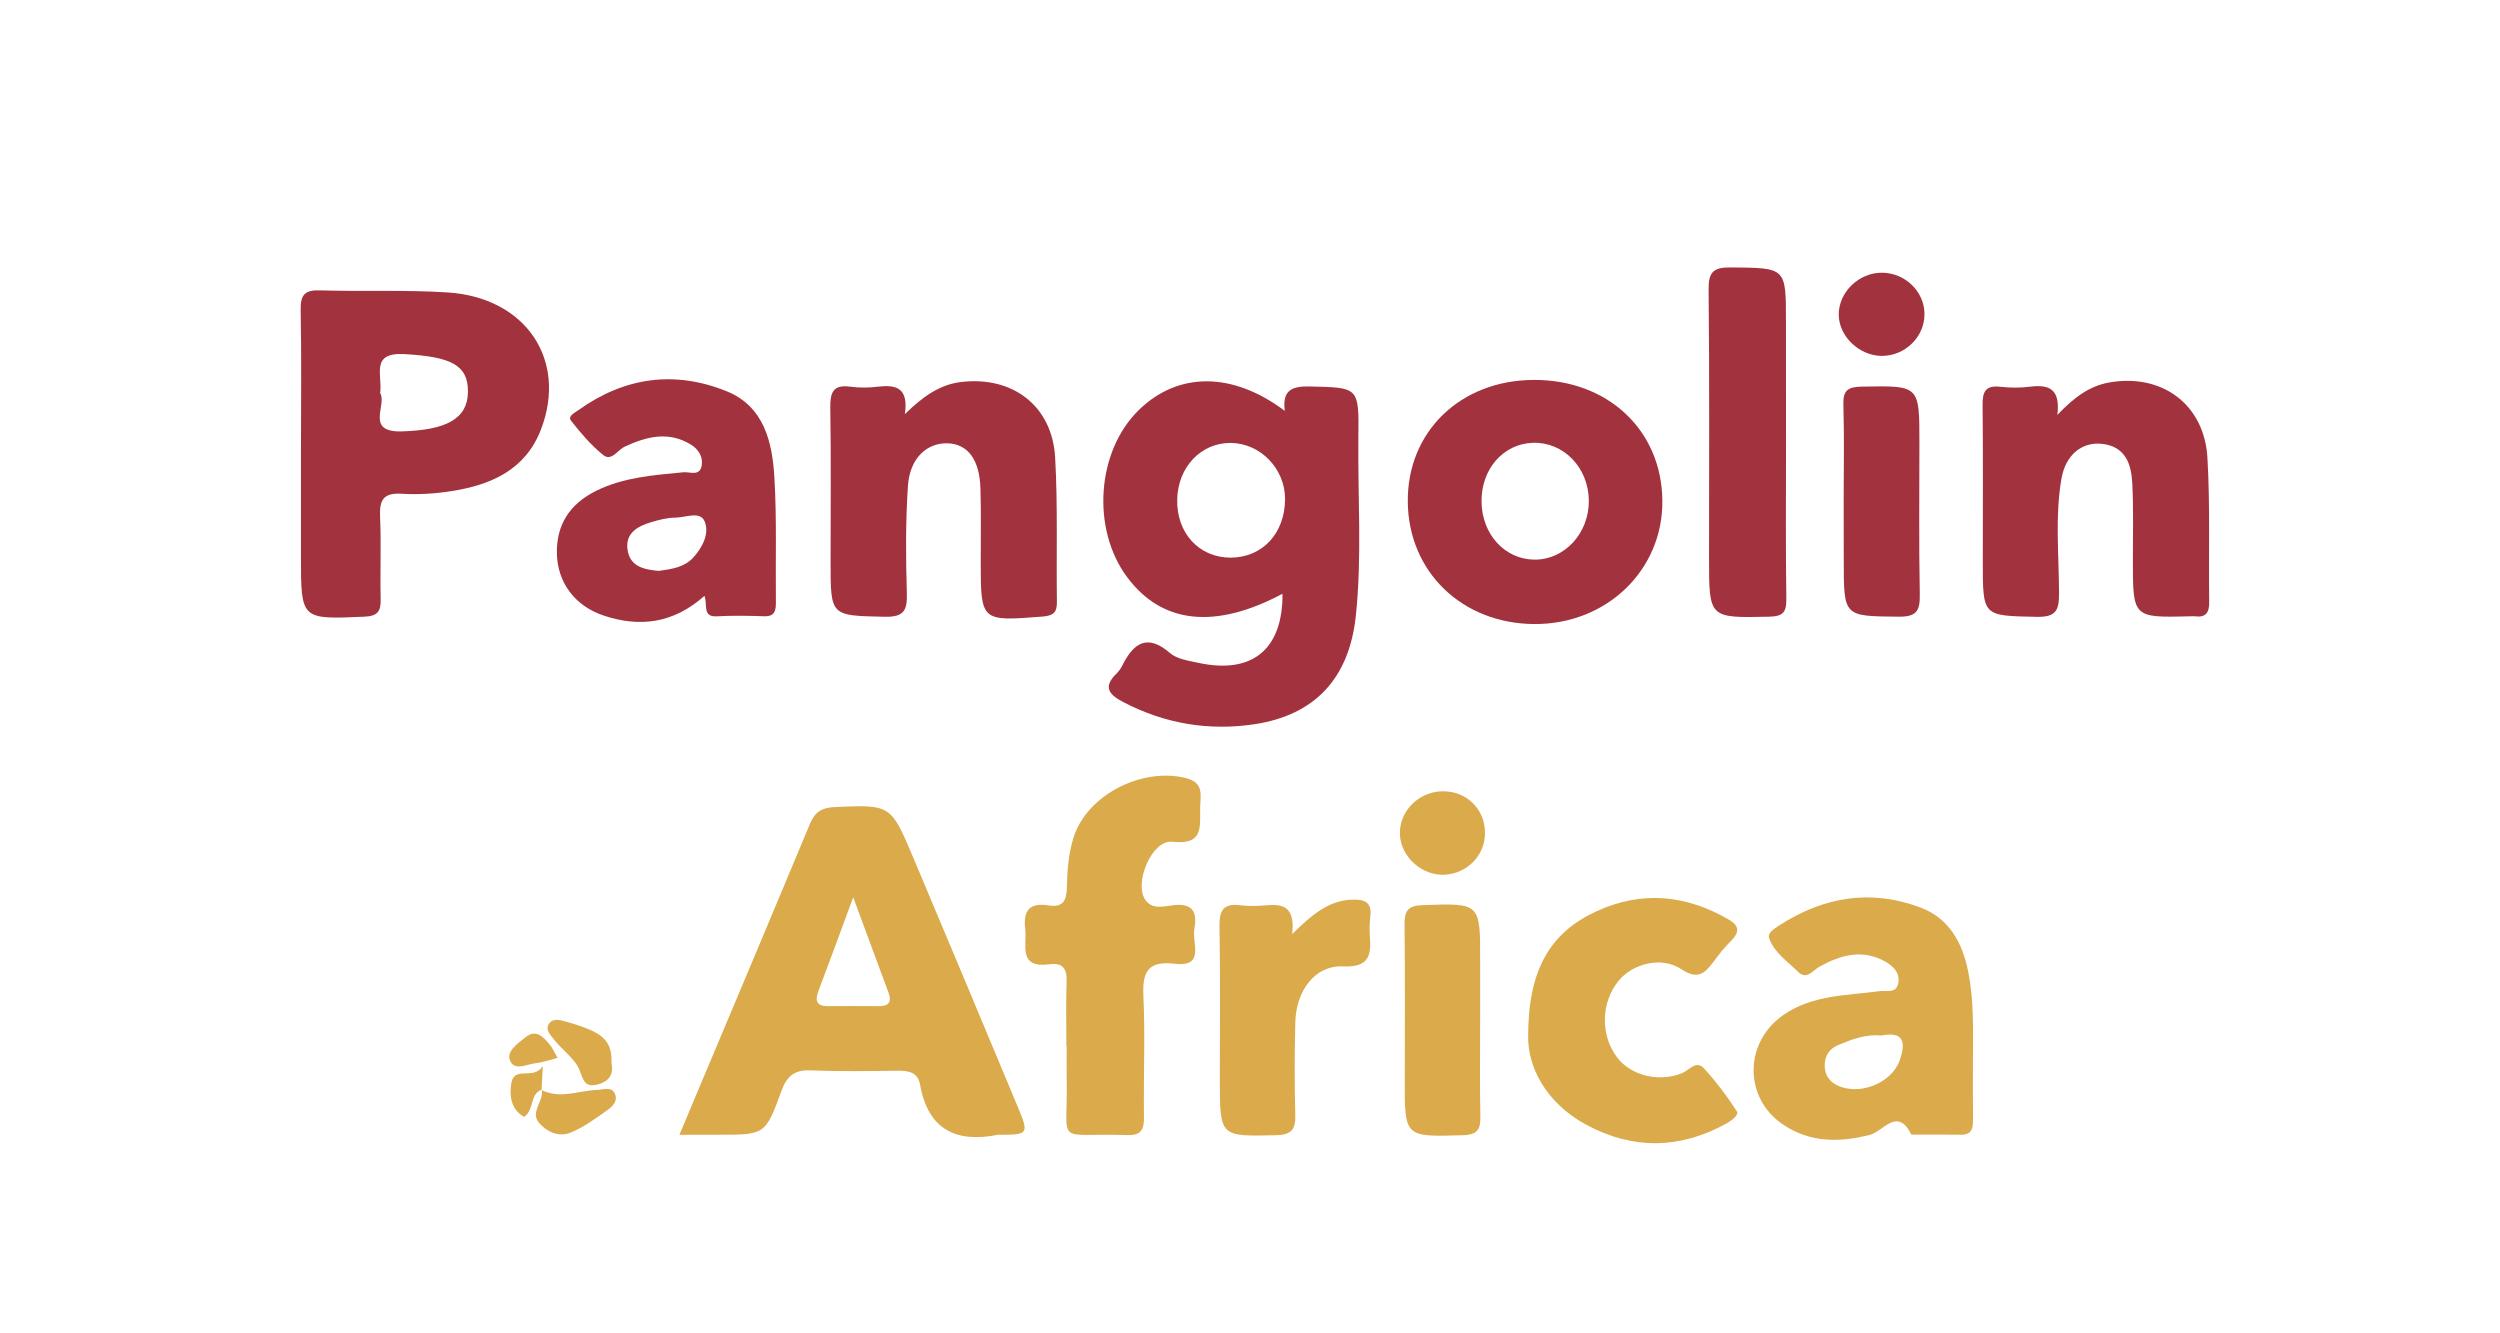
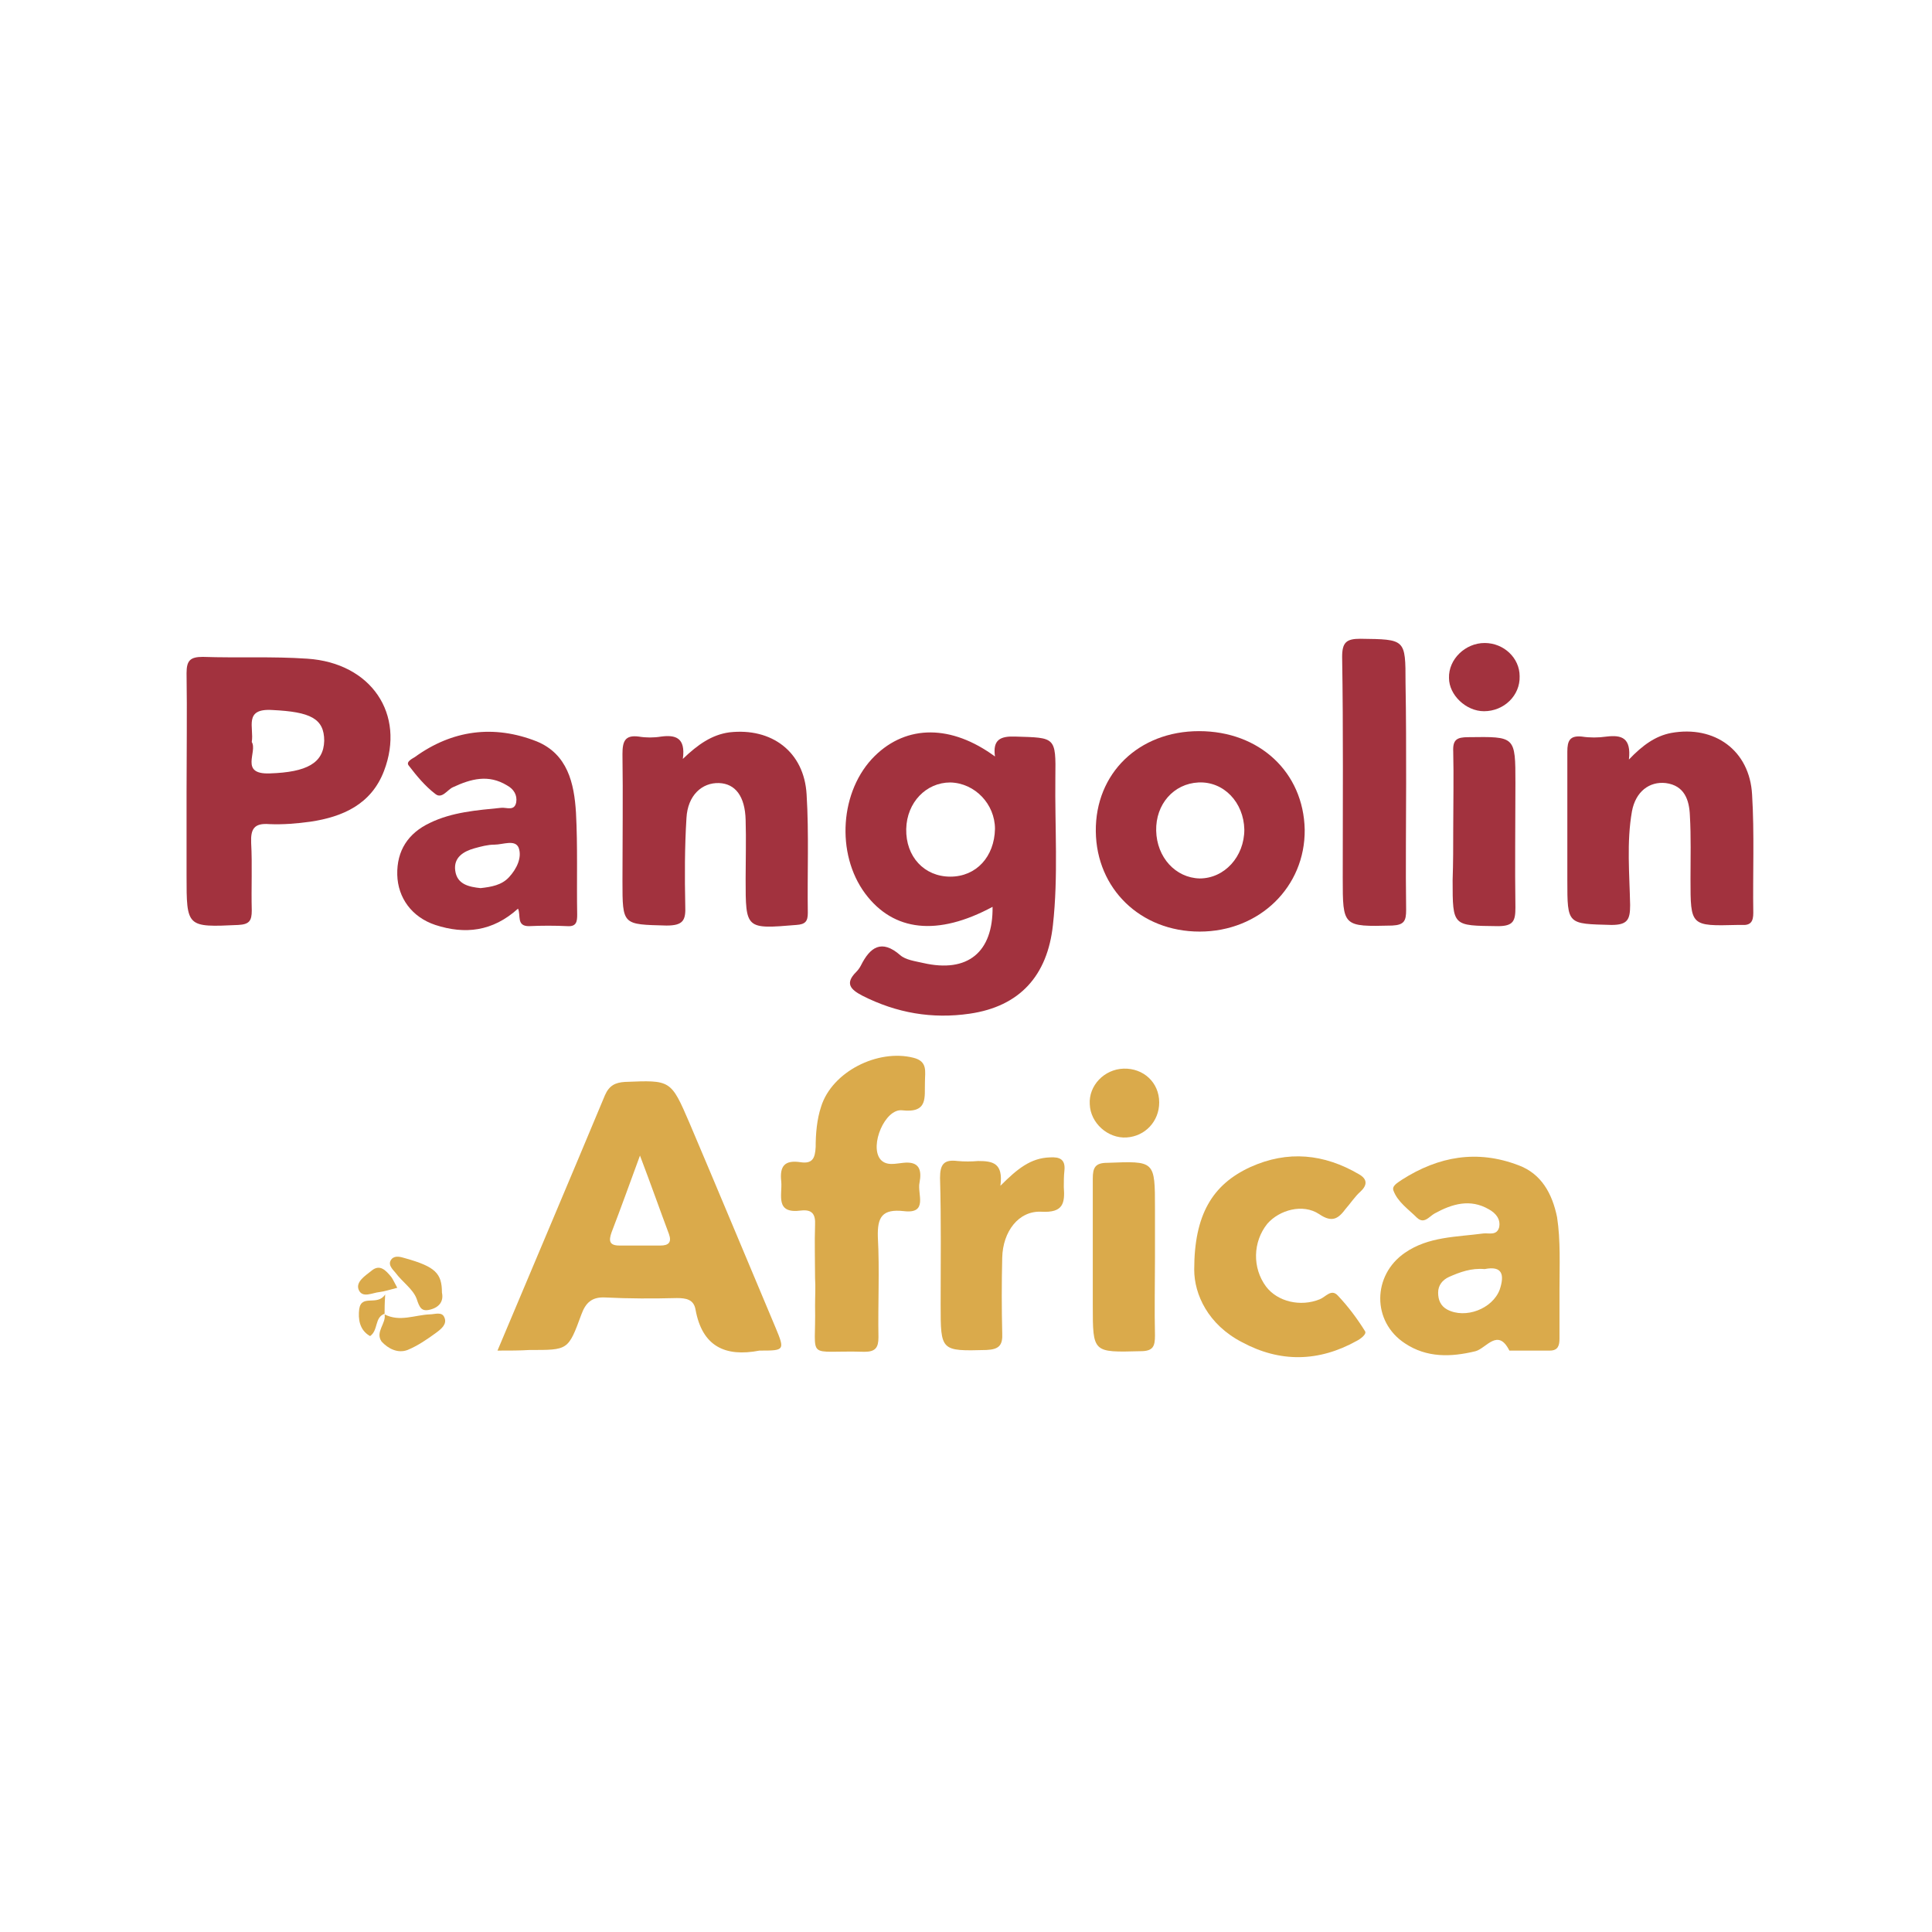
- <svg xmlns="http://www.w3.org/2000/svg" version="1.1" id="Layer_1" x="0px" y="0px" viewBox="0 0 340 181.18" style="enable-background:new 0 0 340 181.18;" xml:space="preserve">
+ <svg xmlns="http://www.w3.org/2000/svg" version="1.1" id="Layer_1" x="0px" y="0px" viewBox="0 0 320 320" style="enable-background:new 0 0 320 320;" xml:space="preserve">
  <style type="text/css">
	.st0{fill:#A2323E;}
	.st1{fill:#DAAA4B;}
</style>
  <g>
    <g>
-       <path class="st0" d="M174.42,80.75c-9.13,4.87-16.38,4.11-21.11-2.23c-4.91-6.57-4.18-17.15,1.57-22.76    c5.33-5.2,12.72-5.24,19.85,0.12c-0.36-2.81,0.94-3.38,3.41-3.32c6.61,0.16,6.69,0.03,6.6,6.83c-0.1,8.13,0.51,16.28-0.35,24.39    c-0.9,8.44-5.53,13.48-13.82,14.72c-6.16,0.92-12.14-0.07-17.75-2.99c-1.94-1.01-2.9-2.02-0.98-3.9c0.32-0.31,0.59-0.7,0.79-1.1    c1.53-3.03,3.36-4.4,6.51-1.68c0.94,0.81,2.49,1.02,3.8,1.31C170.3,91.75,174.47,88.32,174.42,80.75z M174.77,67.89    c0.02-4.12-3.34-7.61-7.38-7.65c-4.04-0.04-7.19,3.27-7.29,7.67c-0.11,4.6,2.99,7.95,7.31,7.93    C171.71,75.8,174.74,72.53,174.77,67.89z" />
-       <path class="st1" d="M92.4,154.33c6.11-14.54,11.98-28.43,17.78-42.35c0.67-1.62,1.67-2.14,3.34-2.22    c7.59-0.33,7.62-0.38,10.67,6.85c4.78,11.32,9.52,22.65,14.25,33.98c1.51,3.61,1.41,3.72-2.37,3.74c-0.11,0-0.23-0.02-0.34,0    c-5.72,1.14-9.51-0.71-10.6-6.81c-0.3-1.71-1.57-1.92-3.07-1.9c-3.95,0.05-7.91,0.11-11.86-0.05c-2.21-0.09-3.22,0.85-3.93,2.81    c-2.18,5.97-2.24,5.95-8.6,5.94C96.1,154.33,94.53,154.33,92.4,154.33z M116.04,122.02c-1.8,4.87-3.22,8.78-4.7,12.66    c-0.53,1.38-0.36,2.18,1.33,2.16c2.26-0.02,4.52-0.02,6.78,0c1.33,0.01,1.9-0.47,1.38-1.86    C119.34,130.99,117.87,126.98,116.04,122.02z" />
-       <path class="st0" d="M40.93,61.79c0-6.55,0.09-13.1-0.04-19.65c-0.04-2.11,0.61-2.72,2.68-2.65c5.76,0.18,11.54-0.09,17.28,0.28    c10.64,0.67,16.35,9.16,12.73,18.62c-2.12,5.52-6.8,7.56-12.17,8.4c-2.22,0.35-4.52,0.5-6.76,0.36c-2.49-0.16-3.07,0.84-2.96,3.12    c0.17,3.72-0.01,7.45,0.08,11.18c0.04,1.66-0.36,2.34-2.23,2.42c-8.61,0.37-8.61,0.44-8.61-8.18    C40.93,71.06,40.93,66.42,40.93,61.79z M51.7,53.44c0.98,1.6-2.11,5.38,2.96,5.23c6.07-0.19,8.94-1.72,8.98-5.37    c0.04-3.67-2.31-4.78-8.63-5.14C50.28,47.89,52.06,51.06,51.7,53.44z" />
-       <path class="st0" d="M208.62,51.67c10.02-0.03,17.33,6.8,17.46,16.33c0.14,9.48-7.54,16.92-17.4,16.87    c-9.84-0.05-17.14-7.1-17.22-16.63C191.37,58.7,198.63,51.69,208.62,51.67z M201.49,68.23c0.05,4.44,3.16,7.84,7.19,7.88    c4.1,0.04,7.45-3.6,7.4-8.05c-0.05-4.48-3.43-7.96-7.6-7.84C204.45,60.35,201.44,63.79,201.49,68.23z" />
-       <path class="st0" d="M123.06,56.32c2.49-2.42,4.75-4.02,7.66-4.37c7.01-0.83,12.38,3.25,12.78,10.27    c0.37,6.53,0.15,13.09,0.24,19.63c0.02,1.41-0.45,1.88-1.92,2c-8.45,0.66-8.44,0.71-8.44-7.61c0-3.27,0.06-6.55-0.04-9.82    c-0.12-3.92-1.72-6.03-4.44-6.13c-2.85-0.1-5.17,2.04-5.42,5.78c-0.32,4.83-0.3,9.7-0.15,14.54c0.07,2.38-0.33,3.33-3.05,3.27    c-7.31-0.17-7.32-0.02-7.32-7.43c0-7,0.07-14-0.04-20.99c-0.03-2.1,0.38-3.19,2.74-2.87c1.22,0.17,2.49,0.15,3.72,0    C121.8,52.31,123.6,52.66,123.06,56.32z" />
-       <path class="st0" d="M279.8,56.43c2.29-2.41,4.37-3.92,6.99-4.4c7.17-1.31,13,2.93,13.42,10.22c0.38,6.52,0.15,13.08,0.24,19.62    c0.02,1.42-0.43,2.14-1.93,1.95c-0.22-0.03-0.45-0.01-0.68,0c-7.77,0.19-7.76,0.19-7.77-7.59c0-3.5,0.1-7-0.08-10.49    c-0.13-2.58-0.88-4.98-4.05-5.37c-2.73-0.33-5,1.42-5.58,4.72c-0.89,5.14-0.35,10.35-0.33,15.53c0.01,2.37-0.36,3.33-3.08,3.27    c-7.29-0.16-7.29-0.01-7.29-7.45c0-7.11,0.05-14.22-0.03-21.32c-0.02-1.83,0.38-2.74,2.4-2.52c1.34,0.15,2.72,0.16,4.06-0.01    C278.56,52.29,280.25,52.78,279.8,56.43z" />
-       <path class="st0" d="M95.8,81.04c-4.2,3.75-8.81,4.32-13.72,2.67c-3.9-1.31-6.22-4.46-6.34-8.33c-0.12-4.04,1.78-6.87,5.36-8.64    c3.73-1.84,7.79-2.12,11.83-2.51c0.88-0.09,2.24,0.6,2.5-0.91c0.21-1.2-0.44-2.22-1.46-2.85c-3.05-1.87-6.03-1.11-9.02,0.28    c-0.95,0.45-1.8,2.03-2.9,1.14c-1.65-1.32-3.06-2.98-4.38-4.66c-0.5-0.64,0.49-1.09,0.99-1.45c6.25-4.48,13.08-5.44,20.16-2.57    c5.1,2.06,6.22,6.93,6.5,11.75c0.33,5.62,0.14,11.28,0.2,16.91c0.01,1.14-0.12,1.99-1.59,1.94c-2.14-0.07-4.29-0.11-6.43,0.01    C95.47,83.95,96.27,82.2,95.8,81.04z M89.59,77.64c1.76-0.24,3.47-0.48,4.69-1.81c1.27-1.39,2.23-3.28,1.55-4.92    c-0.6-1.45-2.6-0.52-3.97-0.51c-1.11,0-2.24,0.3-3.31,0.62c-1.83,0.54-3.51,1.48-3.21,3.7C85.65,77.1,87.66,77.47,89.59,77.64z" />
-       <path class="st1" d="M268.32,144.2c0,2.71-0.02,5.42,0.01,8.13c0.01,1.15-0.2,2.01-1.63,1.99c-2.15-0.03-4.29-0.01-6.44-0.01    c-0.11,0-0.3,0.02-0.33-0.04c-1.9-3.78-3.8-0.39-5.62,0.07c-4.1,1.04-8.06,1.08-11.71-1.33c-5.52-3.64-5.45-11.3,0.02-15.03    c3.94-2.68,8.54-2.58,12.98-3.18c0.94-0.13,2.24,0.36,2.55-1.02c0.31-1.41-0.6-2.35-1.74-3c-3.14-1.76-6.1-0.9-8.98,0.7    c-0.93,0.52-1.72,1.84-2.9,0.68c-1.42-1.41-3.22-2.58-3.92-4.54c-0.27-0.75,0.68-1.31,1.35-1.75c6.05-3.93,12.53-5,19.31-2.41    c3.78,1.44,5.6,4.71,6.38,8.58C268.49,136.08,268.32,140.14,268.32,144.2z M255.89,140.83c-2.19-0.21-4.08,0.54-5.94,1.31    c-1.13,0.47-1.75,1.43-1.79,2.62c-0.04,1.17,0.43,2.16,1.54,2.76c2.99,1.61,7.53-0.14,8.65-3.29    C259.22,141.75,258.93,140.23,255.89,140.83z" />
-       <path class="st1" d="M145.03,142.31c0-2.94-0.08-5.88,0.03-8.81c0.07-1.76-0.53-2.6-2.31-2.36c-4.35,0.58-3.05-2.57-3.32-4.82    c-0.3-2.55,0.63-3.58,3.18-3.18c1.97,0.31,2.45-0.66,2.49-2.53c0.04-2.23,0.23-4.55,0.89-6.67c1.81-5.84,9.35-9.64,15.33-8.11    c2.45,0.62,1.94,2.34,1.9,3.99c-0.05,2.53,0.55,5.16-3.8,4.66c-2.8-0.32-5.35,5.84-3.55,8.05c0.99,1.22,2.58,0.69,3.84,0.56    c2.72-0.27,3.1,1.24,2.72,3.27c-0.35,1.83,1.51,5.19-2.64,4.71c-3.56-0.42-4.45,0.97-4.29,4.33c0.26,5.52,0,11.07,0.08,16.6    c0.02,1.73-0.49,2.43-2.3,2.37c-10.02-0.34-8.03,1.74-8.21-7.65c-0.03-1.47,0-2.94,0-4.41    C145.05,142.31,145.04,142.31,145.03,142.31z" />
-       <path class="st1" d="M207.83,140.93c0-9.1,3.02-14.12,9.3-17c6.19-2.84,12.22-2.24,18.04,1.17c1.45,0.85,1.38,1.77,0.21,2.9    c-0.89,0.85-1.63,1.86-2.38,2.85c-1.19,1.58-2.16,2.42-4.35,0.95c-2.69-1.79-6.65-0.74-8.55,1.62c-2.38,2.96-2.46,7.33-0.19,10.37    c1.86,2.49,5.72,3.45,8.87,2.15c0.97-0.4,1.89-1.81,2.96-0.64c1.66,1.81,3.16,3.79,4.48,5.86c0.31,0.48-0.77,1.28-1.45,1.65    c-6.31,3.48-12.71,3.57-19.03,0.16C210.12,149.94,207.76,144.96,207.83,140.93z" />
-       <path class="st0" d="M242.9,60.29c0,7-0.06,14.01,0.04,21.01c0.03,1.81-0.27,2.53-2.33,2.57c-8.18,0.17-8.18,0.25-8.18-7.91    c0-12.2,0.07-24.4-0.06-36.6c-0.02-2.41,0.68-3.01,3.03-2.99c7.49,0.07,7.49-0.03,7.49,7.31C242.9,49.22,242.9,54.75,242.9,60.29z    " />
-       <path class="st1" d="M175.74,127.03c2.79-2.75,5.03-4.58,8.2-4.68c1.64-0.05,2.64,0.35,2.43,2.24c-0.1,0.89-0.14,1.81-0.07,2.7    c0.23,2.7-0.15,4.3-3.68,4.14c-3.76-0.17-6.36,3.27-6.46,7.65c-0.1,4.17-0.12,8.35,0,12.52c0.06,1.99-0.49,2.74-2.62,2.79    c-7.63,0.17-7.64,0.25-7.64-7.48c-0.01-6.99,0.08-13.99-0.05-20.98c-0.04-2.22,0.63-3.1,2.86-2.81c1.11,0.14,2.26,0.11,3.38,0.01    C174.35,122.91,176.17,123.17,175.74,127.03z" />
-       <path class="st0" d="M250.74,67.86c0-4.28,0.09-8.56-0.04-12.84c-0.06-1.98,0.65-2.4,2.51-2.44c7.83-0.14,7.83-0.21,7.83,7.56    c0,6.87-0.08,13.74,0.05,20.61c0.04,2.19-0.31,3.15-2.86,3.12c-7.48-0.08-7.48,0.05-7.48-7.58    C250.74,73.49,250.74,70.67,250.74,67.86z" />
-       <path class="st1" d="M201.3,138.87c0,4.29-0.06,8.59,0.03,12.88c0.04,1.77-0.3,2.58-2.38,2.64c-7.94,0.23-7.93,0.32-7.9-7.64    c0.02-7,0.04-14.01-0.03-21.01c-0.02-1.8,0.4-2.57,2.42-2.64c7.88-0.28,7.88-0.36,7.86,7.64    C201.3,133.45,201.3,136.16,201.3,138.87z" />
-       <path class="st0" d="M261.73,42.63c0.06,3.16-2.65,5.82-5.87,5.77c-3.02-0.04-5.75-2.66-5.79-5.55c-0.05-3.09,2.74-5.8,5.91-5.76    C259.09,37.12,261.68,39.62,261.73,42.63z" />
-       <path class="st1" d="M196.06,107.62c3.29-0.11,5.86,2.32,5.9,5.59c0.04,3.05-2.33,5.55-5.45,5.75c-3.08,0.19-6-2.41-6.12-5.46    C190.26,110.4,192.85,107.72,196.06,107.62z" />
-       <path class="st1" d="M73.65,148.24c2.52,1.28,5.03,0.08,7.54-0.01c0.84-0.03,1.98-0.5,2.43,0.5c0.51,1.14-0.52,1.91-1.31,2.46    c-1.52,1.07-3.07,2.19-4.77,2.87c-1.58,0.62-3.24-0.16-4.26-1.39c-1.2-1.44,0.71-2.93,0.41-4.48L73.65,148.24z" />
-       <path class="st1" d="M83.17,144.72c0.32,1.44-0.43,2.41-1.94,2.78s-1.84-0.33-2.35-1.81c-0.57-1.64-2.37-2.82-3.51-4.29    c-0.49-0.63-1.39-1.45-0.58-2.33c0.56-0.61,1.49-0.33,2.24-0.11C82.1,140.4,83.25,141.46,83.17,144.72z" />
-       <path class="st1" d="M75.83,143.87c-1.22,0.31-2.06,0.63-2.94,0.72c-1.22,0.13-2.94,1.12-3.53-0.37    c-0.51-1.29,1.09-2.32,2.09-3.14c1.45-1.19,2.45-0.06,3.32,1C75.12,142.5,75.34,143.01,75.83,143.87z" />
-       <path class="st1" d="M73.69,148.19c-1.69,0.59-0.97,2.68-2.4,3.71c-1.82-1.01-2.01-2.88-1.76-4.54c0.37-2.49,2.99-0.38,4.29-2.36    c-0.08,1.56-0.13,2.4-0.17,3.24C73.65,148.24,73.69,148.19,73.69,148.19z" />
+       <path class="st0" d="M164.4,150.2c-9.1,4.9-16.4,4.1-21.1-2.2c-4.9-6.6-4.2-17.1,1.6-22.8c5.3-5.2,12.7-5.2,19.9,0.1    c-0.4-2.8,0.9-3.4,3.4-3.3c6.6,0.2,6.7,0,6.6,6.8c-0.1,8.1,0.5,16.3-0.4,24.4c-0.9,8.4-5.5,13.5-13.8,14.7    c-6.2,0.9-12.1-0.1-17.8-3c-1.9-1-2.9-2-1-3.9c0.3-0.3,0.6-0.7,0.8-1.1c1.5-3,3.4-4.4,6.5-1.7c0.9,0.8,2.5,1,3.8,1.3    C160.3,161.2,164.5,157.7,164.4,150.2z M164.8,137.3c0-4.1-3.3-7.6-7.4-7.7c-4,0-7.2,3.3-7.3,7.7c-0.1,4.6,3,7.9,7.3,7.9    C161.7,145.2,164.7,141.9,164.8,137.3z" />
+       <path class="st1" d="M82.4,223.7c6.1-14.5,12-28.4,17.8-42.3c0.7-1.6,1.7-2.1,3.3-2.2c7.6-0.3,7.6-0.4,10.7,6.8    c4.8,11.3,9.5,22.6,14.3,34c1.5,3.6,1.4,3.7-2.4,3.7c-0.1,0-0.2,0-0.3,0c-5.7,1.1-9.5-0.7-10.6-6.8c-0.3-1.7-1.6-1.9-3.1-1.9    c-3.9,0.1-7.9,0.1-11.9-0.1c-2.2-0.1-3.2,0.9-3.9,2.8c-2.2,6-2.2,5.9-8.6,5.9C86.1,223.7,84.5,223.7,82.4,223.7z M106,191.4    c-1.8,4.9-3.2,8.8-4.7,12.7c-0.5,1.4-0.4,2.2,1.3,2.2c2.3,0,4.5,0,6.8,0c1.3,0,1.9-0.5,1.4-1.9C109.3,200.4,107.9,196.4,106,191.4    z" />
+       <path class="st0" d="M30.9,131.2c0-6.6,0.1-13.1,0-19.7c0-2.1,0.6-2.7,2.7-2.7c5.8,0.2,11.5-0.1,17.3,0.3    c10.6,0.7,16.3,9.2,12.7,18.6c-2.1,5.5-6.8,7.6-12.2,8.4c-2.2,0.3-4.5,0.5-6.8,0.4c-2.5-0.2-3.1,0.8-3,3.1c0.2,3.7,0,7.4,0.1,11.2    c0,1.7-0.4,2.3-2.2,2.4c-8.6,0.4-8.6,0.4-8.6-8.2C30.9,140.5,30.9,135.8,30.9,131.2z M41.7,122.9c1,1.6-2.1,5.4,3,5.2    c6.1-0.2,8.9-1.7,9-5.4c0-3.7-2.3-4.8-8.6-5.1C40.3,117.3,42.1,120.5,41.7,122.9z" />
+       <path class="st0" d="M198.6,121.1c10,0,17.3,6.8,17.5,16.3c0.1,9.5-7.5,16.9-17.4,16.9c-9.8,0-17.1-7.1-17.2-16.6    C181.4,128.1,188.6,121.1,198.6,121.1z M191.5,137.6c0.1,4.4,3.2,7.8,7.2,7.9c4.1,0,7.4-3.6,7.4-8.1c-0.1-4.5-3.4-8-7.6-7.8    C194.4,129.8,191.4,133.2,191.5,137.6z" />
+       <path class="st0" d="M113.1,125.7c2.5-2.4,4.8-4,7.7-4.4c7-0.8,12.4,3.2,12.8,10.3c0.4,6.5,0.1,13.1,0.2,19.6c0,1.4-0.4,1.9-1.9,2    c-8.4,0.7-8.4,0.7-8.4-7.6c0-3.3,0.1-6.5,0-9.8c-0.1-3.9-1.7-6-4.4-6.1c-2.8-0.1-5.2,2-5.4,5.8c-0.3,4.8-0.3,9.7-0.2,14.5    c0.1,2.4-0.3,3.3-3.1,3.3c-7.3-0.2-7.3,0-7.3-7.4c0-7,0.1-14,0-21c0-2.1,0.4-3.2,2.7-2.9c1.2,0.2,2.5,0.2,3.7,0    C111.8,121.7,113.6,122.1,113.1,125.7z" />
+       <path class="st0" d="M269.8,125.8c2.3-2.4,4.4-3.9,7-4.4c7.2-1.3,13,2.9,13.4,10.2c0.4,6.5,0.1,13.1,0.2,19.6c0,1.4-0.4,2.1-1.9,2    c-0.2,0-0.5,0-0.7,0c-7.8,0.2-7.8,0.2-7.8-7.6c0-3.5,0.1-7-0.1-10.5c-0.1-2.6-0.9-5-4-5.4c-2.7-0.3-5,1.4-5.6,4.7    c-0.9,5.1-0.4,10.4-0.3,15.5c0,2.4-0.4,3.3-3.1,3.3c-7.3-0.2-7.3,0-7.3-7.4c0-7.1,0-14.2,0-21.3c0-1.8,0.4-2.7,2.4-2.5    c1.3,0.2,2.7,0.2,4.1,0C268.6,121.7,270.2,122.2,269.8,125.8z" />
+       <path class="st0" d="M85.8,150.5c-4.2,3.8-8.8,4.3-13.7,2.7c-3.9-1.3-6.2-4.5-6.3-8.3c-0.1-4,1.8-6.9,5.4-8.6    c3.7-1.8,7.8-2.1,11.8-2.5c0.9-0.1,2.2,0.6,2.5-0.9c0.2-1.2-0.4-2.2-1.5-2.8c-3.1-1.9-6-1.1-9,0.3c-0.9,0.4-1.8,2-2.9,1.1    c-1.7-1.3-3.1-3-4.4-4.7c-0.5-0.6,0.5-1.1,1-1.4c6.2-4.5,13.1-5.4,20.2-2.6c5.1,2.1,6.2,6.9,6.5,11.8c0.3,5.6,0.1,11.3,0.2,16.9    c0,1.1-0.1,2-1.6,1.9c-2.1-0.1-4.3-0.1-6.4,0C85.5,153.4,86.3,151.6,85.8,150.5z M79.6,147.1c1.8-0.2,3.5-0.5,4.7-1.8    c1.3-1.4,2.2-3.3,1.6-4.9c-0.6-1.4-2.6-0.5-4-0.5c-1.1,0-2.2,0.3-3.3,0.6c-1.8,0.5-3.5,1.5-3.2,3.7    C75.7,146.5,77.7,146.9,79.6,147.1z" />
+       <path class="st1" d="M258.3,213.6c0,2.7,0,5.4,0,8.1c0,1.1-0.2,2-1.6,2c-2.1,0-4.3,0-6.4,0c-0.1,0-0.3,0-0.3,0    c-1.9-3.8-3.8-0.4-5.6,0.1c-4.1,1-8.1,1.1-11.7-1.3c-5.5-3.6-5.4-11.3,0-15c3.9-2.7,8.5-2.6,13-3.2c0.9-0.1,2.2,0.4,2.6-1    c0.3-1.4-0.6-2.4-1.7-3c-3.1-1.8-6.1-0.9-9,0.7c-0.9,0.5-1.7,1.8-2.9,0.7c-1.4-1.4-3.2-2.6-3.9-4.5c-0.3-0.8,0.7-1.3,1.4-1.8    c6.1-3.9,12.5-5,19.3-2.4c3.8,1.4,5.6,4.7,6.4,8.6C258.5,205.5,258.3,209.6,258.3,213.6z M245.9,210.2c-2.2-0.2-4.1,0.5-5.9,1.3    c-1.1,0.5-1.8,1.4-1.8,2.6c0,1.2,0.4,2.2,1.5,2.8c3,1.6,7.5-0.1,8.7-3.3C249.2,211.2,248.9,209.6,245.9,210.2z" />
+       <path class="st1" d="M135,211.7c0-2.9-0.1-5.9,0-8.8c0.1-1.8-0.5-2.6-2.3-2.4c-4.4,0.6-3.1-2.6-3.3-4.8c-0.3-2.6,0.6-3.6,3.2-3.2    c2,0.3,2.4-0.7,2.5-2.5c0-2.2,0.2-4.6,0.9-6.7c1.8-5.8,9.4-9.6,15.3-8.1c2.4,0.6,1.9,2.3,1.9,4c-0.1,2.5,0.6,5.2-3.8,4.7    c-2.8-0.3-5.4,5.8-3.6,8.1c1,1.2,2.6,0.7,3.8,0.6c2.7-0.3,3.1,1.2,2.7,3.3c-0.4,1.8,1.5,5.2-2.6,4.7c-3.6-0.4-4.4,1-4.3,4.3    c0.3,5.5,0,11.1,0.1,16.6c0,1.7-0.5,2.4-2.3,2.4c-10-0.3-8,1.7-8.2-7.6C135,214.7,135.1,213.2,135,211.7    C135.1,211.7,135,211.7,135,211.7z" />
+       <path class="st1" d="M197.8,210.3c0-9.1,3-14.1,9.3-17c6.2-2.8,12.2-2.2,18,1.2c1.4,0.8,1.4,1.8,0.2,2.9c-0.9,0.8-1.6,1.9-2.4,2.8    c-1.2,1.6-2.2,2.4-4.4,0.9c-2.7-1.8-6.6-0.7-8.6,1.6c-2.4,3-2.5,7.3-0.2,10.4c1.9,2.5,5.7,3.4,8.9,2.1c1-0.4,1.9-1.8,3-0.6    c1.7,1.8,3.2,3.8,4.5,5.9c0.3,0.5-0.8,1.3-1.4,1.6c-6.3,3.5-12.7,3.6-19,0.2C200.1,219.4,197.8,214.4,197.8,210.3z" />
+       <path class="st0" d="M232.9,129.7c0,7-0.1,14,0,21c0,1.8-0.3,2.5-2.3,2.6c-8.2,0.2-8.2,0.2-8.2-7.9c0-12.2,0.1-24.4-0.1-36.6    c0-2.4,0.7-3,3-3c7.5,0.1,7.5,0,7.5,7.3C232.9,118.6,232.9,124.2,232.9,129.7z" />
+       <path class="st1" d="M165.7,196.4c2.8-2.8,5-4.6,8.2-4.7c1.6-0.1,2.6,0.3,2.4,2.2c-0.1,0.9-0.1,1.8-0.1,2.7    c0.2,2.7-0.1,4.3-3.7,4.1c-3.8-0.2-6.4,3.3-6.5,7.6c-0.1,4.2-0.1,8.4,0,12.5c0.1,2-0.5,2.7-2.6,2.8c-7.6,0.2-7.6,0.2-7.6-7.5    c0-7,0.1-14-0.1-21c0-2.2,0.6-3.1,2.9-2.8c1.1,0.1,2.3,0.1,3.4,0C164.4,192.3,166.2,192.6,165.7,196.4z" />
+       <path class="st0" d="M240.7,137.3c0-4.3,0.1-8.6,0-12.8c-0.1-2,0.6-2.4,2.5-2.4c7.8-0.1,7.8-0.2,7.8,7.6c0,6.9-0.1,13.7,0,20.6    c0,2.2-0.3,3.1-2.9,3.1c-7.5-0.1-7.5,0.1-7.5-7.6C240.7,142.9,240.7,140.1,240.7,137.3z" />
+       <path class="st1" d="M191.3,208.3c0,4.3-0.1,8.6,0,12.9c0,1.8-0.3,2.6-2.4,2.6c-7.9,0.2-7.9,0.3-7.9-7.6c0-7,0-14,0-21    c0-1.8,0.4-2.6,2.4-2.6c7.9-0.3,7.9-0.4,7.9,7.6C191.3,202.9,191.3,205.6,191.3,208.3z" />
+       <path class="st0" d="M251.7,112c0.1,3.2-2.6,5.8-5.9,5.8c-3,0-5.8-2.7-5.8-5.5c-0.1-3.1,2.7-5.8,5.9-5.8    C249.1,106.5,251.7,109,251.7,112z" />
+       <path class="st1" d="M186.1,177c3.3-0.1,5.9,2.3,5.9,5.6c0,3.1-2.3,5.6-5.4,5.8c-3.1,0.2-6-2.4-6.1-5.5    C180.3,179.8,182.9,177.1,186.1,177z" />
+       <path class="st1" d="M63.7,217.7c2.5,1.3,5,0.1,7.5,0c0.8,0,2-0.5,2.4,0.5c0.5,1.1-0.5,1.9-1.3,2.5c-1.5,1.1-3.1,2.2-4.8,2.9    c-1.6,0.6-3.2-0.2-4.3-1.4C62.1,220.6,64,219.2,63.7,217.7L63.7,217.7z" />
+       <path class="st1" d="M73.2,214.1c0.3,1.4-0.4,2.4-1.9,2.8s-1.8-0.3-2.3-1.8c-0.6-1.6-2.4-2.8-3.5-4.3c-0.5-0.6-1.4-1.4-0.6-2.3    c0.6-0.6,1.5-0.3,2.2-0.1C72.1,209.8,73.2,210.9,73.2,214.1z" />
+       <path class="st1" d="M65.8,213.3c-1.2,0.3-2.1,0.6-2.9,0.7c-1.2,0.1-2.9,1.1-3.5-0.4c-0.5-1.3,1.1-2.3,2.1-3.1    c1.4-1.2,2.4-0.1,3.3,1C65.1,211.9,65.3,212.4,65.8,213.3z" />
+       <path class="st1" d="M63.7,217.6c-1.7,0.6-1,2.7-2.4,3.7c-1.8-1-2-2.9-1.8-4.5c0.4-2.5,3-0.4,4.3-2.4    C63.7,216,63.7,216.8,63.7,217.6C63.7,217.7,63.7,217.6,63.7,217.6z" />
    </g>
  </g>
</svg>
